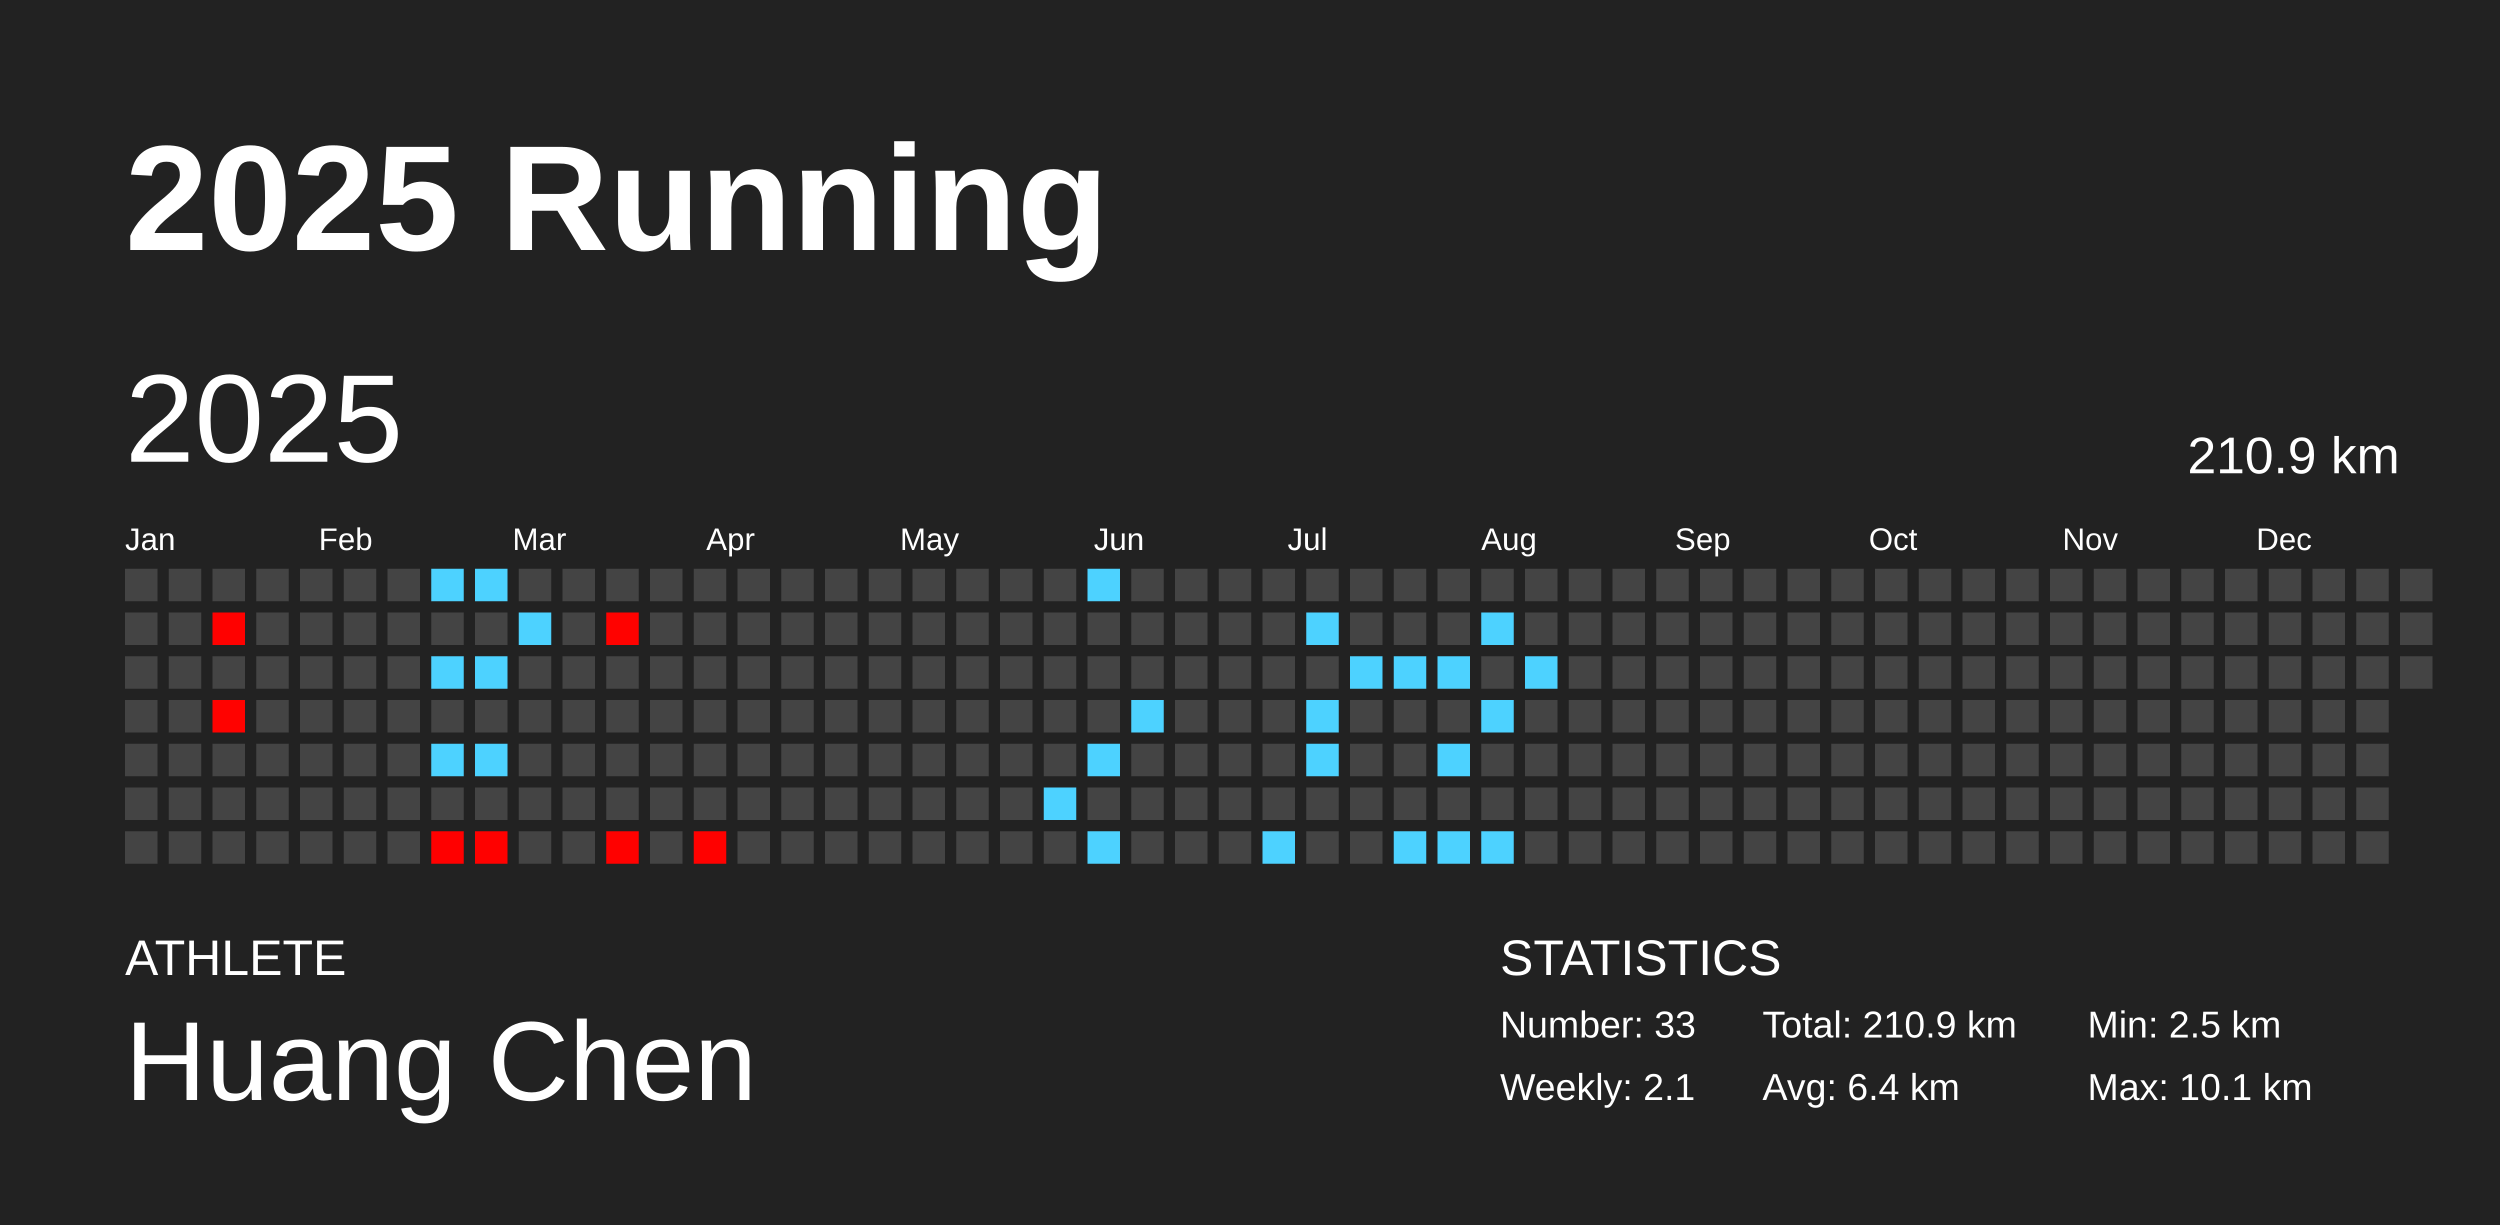
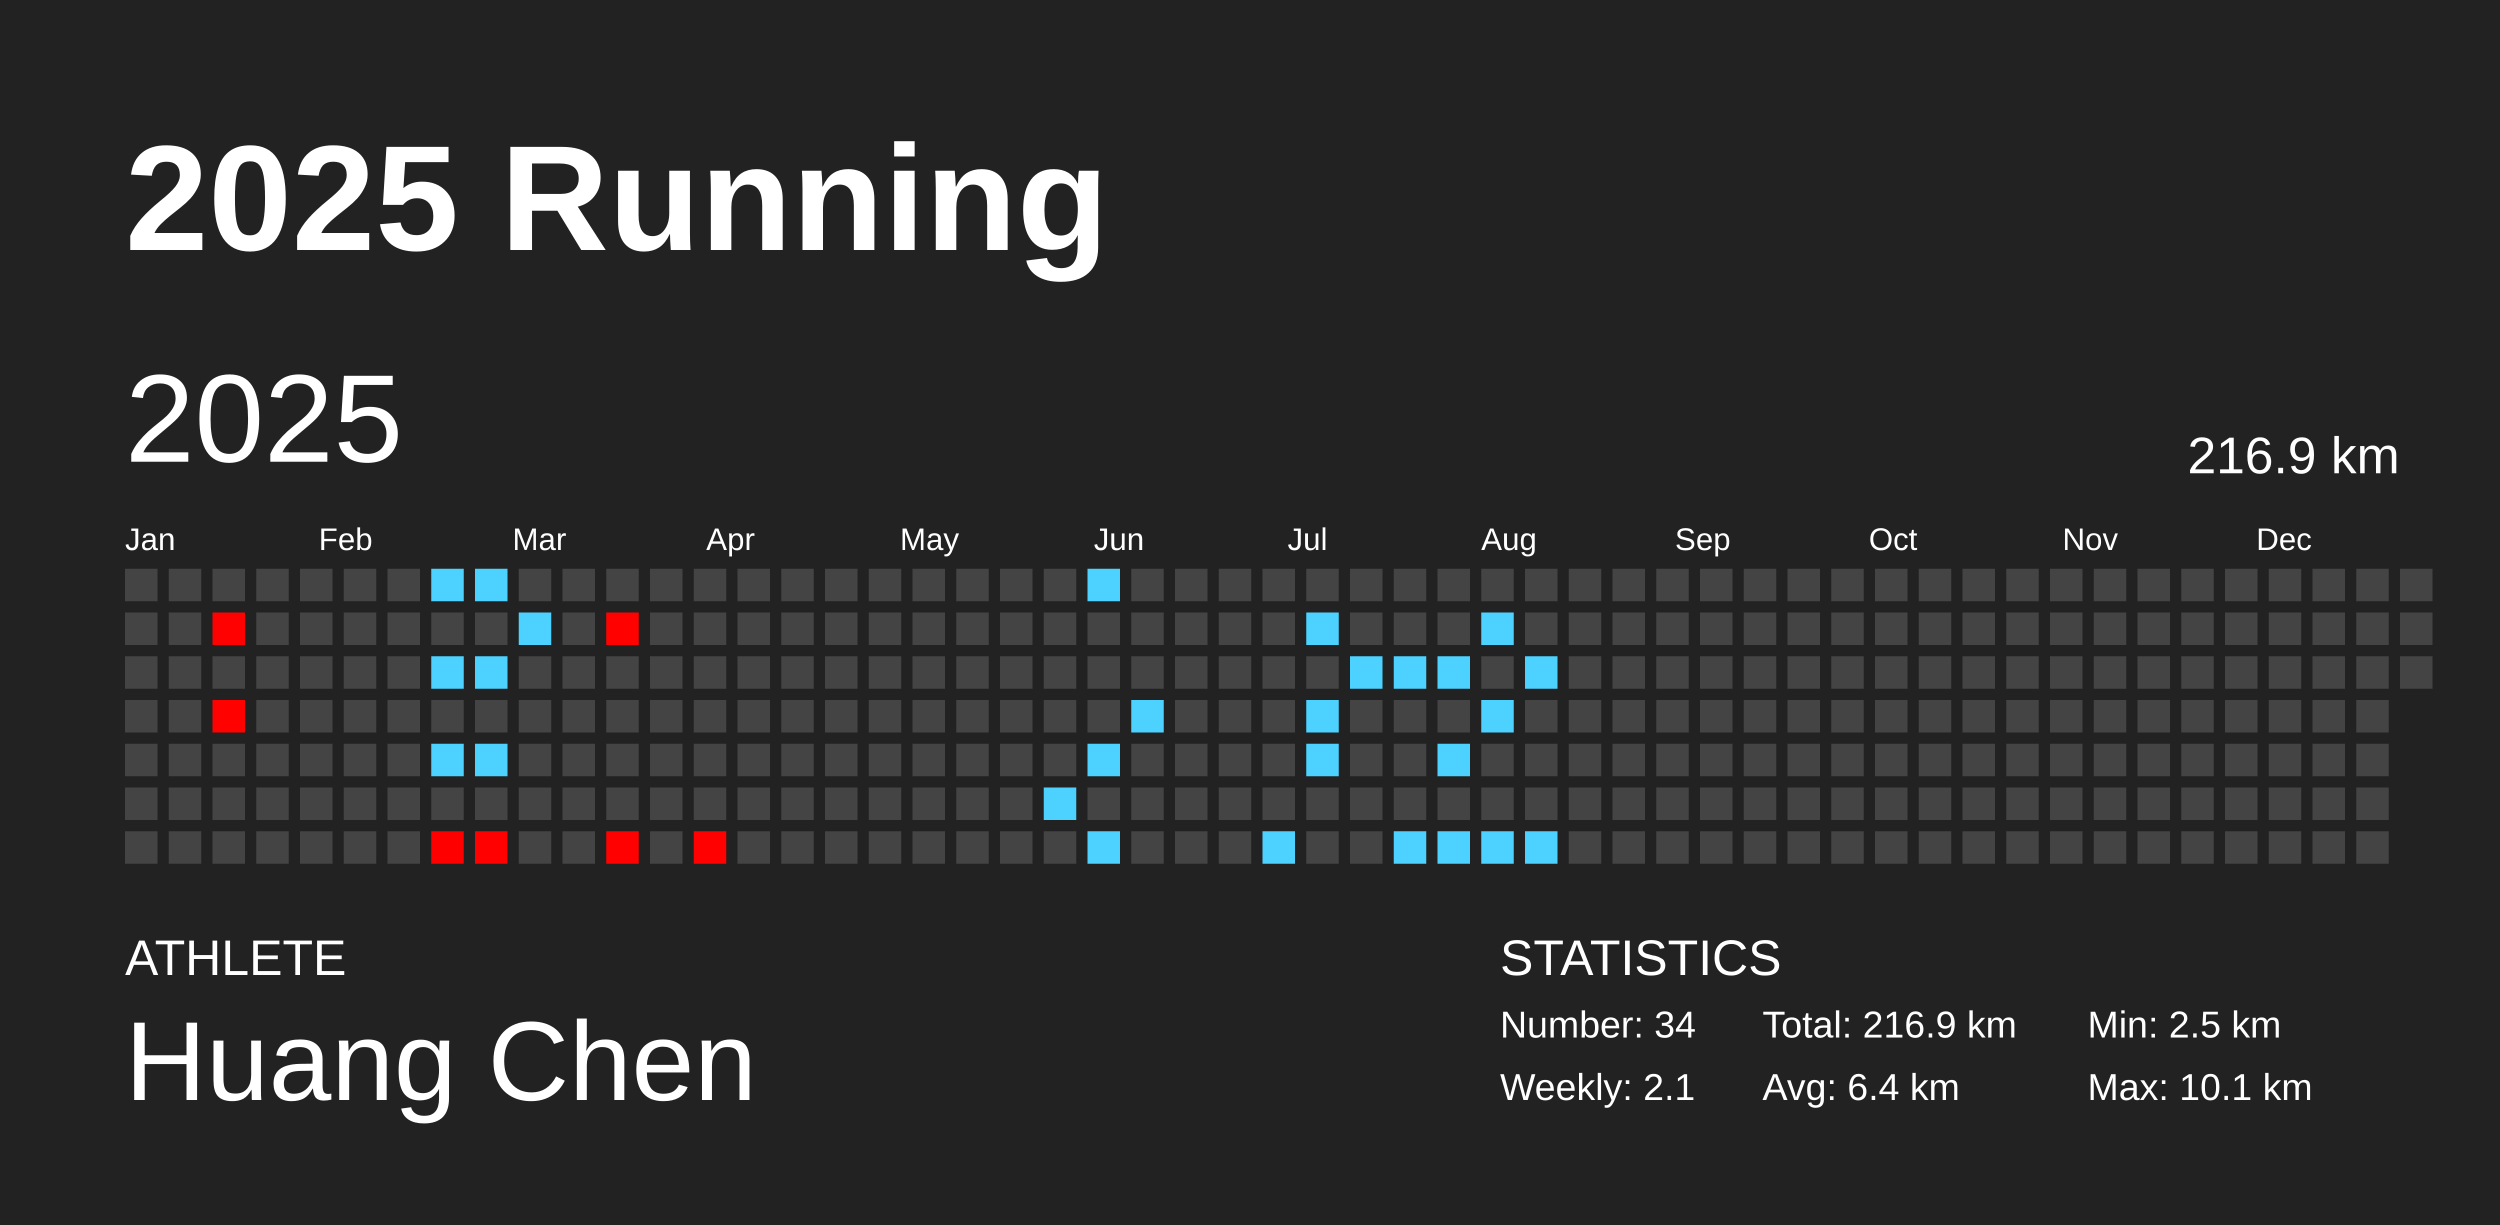
<svg xmlns="http://www.w3.org/2000/svg" baseProfile="full" height="98mm" version="1.1" viewBox="0,0,200,98" width="200mm">
  <defs />
  <rect fill="#222222" height="98" width="200" x="0" y="0" />
  <text fill="#FFFFFF" style="font-size:12px; font-family:Arial; font-weight:bold;" x="10" y="20">2025 Running</text>
  <text fill="#FFFFFF" style="font-size:4px; font-family:Arial" x="10" y="78">ATHLETE</text>
  <text fill="#FFFFFF" style="font-size:9px; font-family:Arial" x="10" y="88">Huang Chen</text>
  <text fill="#FFFFFF" style="font-size:4px; font-family:Arial" x="120" y="78">STATISTICS</text>
-   <text fill="#FFFFFF" style="font-size:3px; font-family:Arial" x="120" y="83">Number: 33</text>
+   <text fill="#FFFFFF" style="font-size:3px; font-family:Arial" x="120" y="83">Number: 34</text>
  <text fill="#FFFFFF" style="font-size:3px; font-family:Arial" x="120" y="88">Weekly: 2.1</text>
-   <text fill="#FFFFFF" style="font-size:3px; font-family:Arial" x="141" y="83">Total: 210.9 km</text>
+   <text fill="#FFFFFF" style="font-size:3px; font-family:Arial" x="141" y="83">Total: 216.9 km</text>
  <text fill="#FFFFFF" style="font-size:3px; font-family:Arial" x="141" y="88">Avg: 6.4 km</text>
  <text fill="#FFFFFF" style="font-size:3px; font-family:Arial" x="167" y="83">Min: 2.5 km</text>
  <text fill="#FFFFFF" style="font-size:3px; font-family:Arial" x="167" y="88">Max: 10.1 km</text>
  <text dominant-baseline="hanging" fill="#FFFFFF" style="font-size:10.0px; font-family:Arial;" x="10" y="30">2025</text>
-   <text dominant-baseline="hanging" fill="#FFFFFF" style="font-size:4.125px; font-family:Arial;" x="175" y="35">210.9 km</text>
+   <text dominant-baseline="hanging" fill="#FFFFFF" style="font-size:4.125px; font-family:Arial;" x="175" y="35">216.9 km</text>
  <text fill="#FFFFFF" style="font-size:2.5px; font-family:Arial" x="10.0" y="44">Jan</text>
  <text fill="#FFFFFF" style="font-size:2.5px; font-family:Arial" x="25.5" y="44">Feb</text>
  <text fill="#FFFFFF" style="font-size:2.5px; font-family:Arial" x="41.0" y="44">Mar</text>
  <text fill="#FFFFFF" style="font-size:2.5px; font-family:Arial" x="56.5" y="44">Apr</text>
  <text fill="#FFFFFF" style="font-size:2.5px; font-family:Arial" x="72.0" y="44">May</text>
  <text fill="#FFFFFF" style="font-size:2.5px; font-family:Arial" x="87.5" y="44">Jun</text>
  <text fill="#FFFFFF" style="font-size:2.5px; font-family:Arial" x="103.0" y="44">Jul</text>
  <text fill="#FFFFFF" style="font-size:2.5px; font-family:Arial" x="118.5" y="44">Aug</text>
  <text fill="#FFFFFF" style="font-size:2.5px; font-family:Arial" x="134.0" y="44">Sep</text>
  <text fill="#FFFFFF" style="font-size:2.5px; font-family:Arial" x="149.5" y="44">Oct</text>
  <text fill="#FFFFFF" style="font-size:2.5px; font-family:Arial" x="165.0" y="44">Nov</text>
  <text fill="#FFFFFF" style="font-size:2.5px; font-family:Arial" x="180.5" y="44">Dec</text>
  <rect fill="#444444" height="2.6" width="2.6" x="10.0" y="45.5" />
  <rect fill="#444444" height="2.6" width="2.6" x="10.0" y="49.0" />
  <rect fill="#444444" height="2.6" width="2.6" x="10.0" y="52.5" />
  <rect fill="#444444" height="2.6" width="2.6" x="10.0" y="56.0" />
  <rect fill="#444444" height="2.6" width="2.6" x="10.0" y="59.5" />
  <rect fill="#444444" height="2.6" width="2.6" x="10.0" y="63.0" />
  <rect fill="#444444" height="2.6" width="2.6" x="10.0" y="66.5" />
  <rect fill="#444444" height="2.6" width="2.6" x="13.5" y="45.5" />
  <rect fill="#444444" height="2.6" width="2.6" x="13.5" y="49.0" />
  <rect fill="#444444" height="2.6" width="2.6" x="13.5" y="52.5" />
  <rect fill="#444444" height="2.6" width="2.6" x="13.5" y="56.0" />
  <rect fill="#444444" height="2.6" width="2.6" x="13.5" y="59.5" />
  <rect fill="#444444" height="2.6" width="2.6" x="13.5" y="63.0" />
  <rect fill="#444444" height="2.6" width="2.6" x="13.5" y="66.5" />
  <rect fill="#444444" height="2.6" width="2.6" x="17.0" y="45.5" />
  <rect fill="#ff0100" height="2.6" width="2.6" x="17.0" y="49.0" />
  <rect fill="#444444" height="2.6" width="2.6" x="17.0" y="52.5" />
  <rect fill="#ff0200" height="2.6" width="2.6" x="17.0" y="56.0" />
  <rect fill="#444444" height="2.6" width="2.6" x="17.0" y="59.5" />
  <rect fill="#444444" height="2.6" width="2.6" x="17.0" y="63.0" />
  <rect fill="#444444" height="2.6" width="2.6" x="17.0" y="66.5" />
  <rect fill="#444444" height="2.6" width="2.6" x="20.5" y="45.5" />
  <rect fill="#444444" height="2.6" width="2.6" x="20.5" y="49.0" />
  <rect fill="#444444" height="2.6" width="2.6" x="20.5" y="52.5" />
  <rect fill="#444444" height="2.6" width="2.6" x="20.5" y="56.0" />
  <rect fill="#444444" height="2.6" width="2.6" x="20.5" y="59.5" />
  <rect fill="#444444" height="2.6" width="2.6" x="20.5" y="63.0" />
  <rect fill="#444444" height="2.6" width="2.6" x="20.5" y="66.5" />
  <rect fill="#444444" height="2.6" width="2.6" x="24.0" y="45.5" />
  <rect fill="#444444" height="2.6" width="2.6" x="24.0" y="49.0" />
  <rect fill="#444444" height="2.6" width="2.6" x="24.0" y="52.5" />
  <rect fill="#444444" height="2.6" width="2.6" x="24.0" y="56.0" />
  <rect fill="#444444" height="2.6" width="2.6" x="24.0" y="59.5" />
  <rect fill="#444444" height="2.6" width="2.6" x="24.0" y="63.0" />
  <rect fill="#444444" height="2.6" width="2.6" x="24.0" y="66.5" />
  <rect fill="#444444" height="2.6" width="2.6" x="27.5" y="45.5" />
  <rect fill="#444444" height="2.6" width="2.6" x="27.5" y="49.0" />
  <rect fill="#444444" height="2.6" width="2.6" x="27.5" y="52.5" />
  <rect fill="#444444" height="2.6" width="2.6" x="27.5" y="56.0" />
  <rect fill="#444444" height="2.6" width="2.6" x="27.5" y="59.5" />
  <rect fill="#444444" height="2.6" width="2.6" x="27.5" y="63.0" />
  <rect fill="#444444" height="2.6" width="2.6" x="27.5" y="66.5" />
  <rect fill="#444444" height="2.6" width="2.6" x="31.0" y="45.5" />
  <rect fill="#444444" height="2.6" width="2.6" x="31.0" y="49.0" />
  <rect fill="#444444" height="2.6" width="2.6" x="31.0" y="52.5" />
  <rect fill="#444444" height="2.6" width="2.6" x="31.0" y="56.0" />
  <rect fill="#444444" height="2.6" width="2.6" x="31.0" y="59.5" />
  <rect fill="#444444" height="2.6" width="2.6" x="31.0" y="63.0" />
  <rect fill="#444444" height="2.6" width="2.6" x="31.0" y="66.5" />
  <rect fill="#4dd2ff" height="2.6" width="2.6" x="34.5" y="45.5" />
  <rect fill="#444444" height="2.6" width="2.6" x="34.5" y="49.0" />
  <rect fill="#4dd2ff" height="2.6" width="2.6" x="34.5" y="52.5" />
  <rect fill="#444444" height="2.6" width="2.6" x="34.5" y="56.0" />
  <rect fill="#4dd2ff" height="2.6" width="2.6" x="34.5" y="59.5" />
  <rect fill="#444444" height="2.6" width="2.6" x="34.5" y="63.0" />
  <rect fill="#ff0000" height="2.6" width="2.6" x="34.5" y="66.5" />
  <rect fill="#4dd2ff" height="2.6" width="2.6" x="38.0" y="45.5" />
  <rect fill="#444444" height="2.6" width="2.6" x="38.0" y="49.0" />
  <rect fill="#4dd2ff" height="2.6" width="2.6" x="38.0" y="52.5" />
  <rect fill="#444444" height="2.6" width="2.6" x="38.0" y="56.0" />
  <rect fill="#4dd2ff" height="2.6" width="2.6" x="38.0" y="59.5" />
  <rect fill="#444444" height="2.6" width="2.6" x="38.0" y="63.0" />
  <rect fill="#ff0100" height="2.6" width="2.6" x="38.0" y="66.5" />
  <rect fill="#444444" height="2.6" width="2.6" x="41.5" y="45.5" />
  <rect fill="#4dd2ff" height="2.6" width="2.6" x="41.5" y="49.0" />
  <rect fill="#444444" height="2.6" width="2.6" x="41.5" y="52.5" />
  <rect fill="#444444" height="2.6" width="2.6" x="41.5" y="56.0" />
  <rect fill="#444444" height="2.6" width="2.6" x="41.5" y="59.5" />
  <rect fill="#444444" height="2.6" width="2.6" x="41.5" y="63.0" />
  <rect fill="#444444" height="2.6" width="2.6" x="41.5" y="66.5" />
  <rect fill="#444444" height="2.6" width="2.6" x="45.0" y="45.5" />
  <rect fill="#444444" height="2.6" width="2.6" x="45.0" y="49.0" />
  <rect fill="#444444" height="2.6" width="2.6" x="45.0" y="52.5" />
  <rect fill="#444444" height="2.6" width="2.6" x="45.0" y="56.0" />
  <rect fill="#444444" height="2.6" width="2.6" x="45.0" y="59.5" />
  <rect fill="#444444" height="2.6" width="2.6" x="45.0" y="63.0" />
  <rect fill="#444444" height="2.6" width="2.6" x="45.0" y="66.5" />
  <rect fill="#444444" height="2.6" width="2.6" x="48.5" y="45.5" />
  <rect fill="#ff0200" height="2.6" width="2.6" x="48.5" y="49.0" />
  <rect fill="#444444" height="2.6" width="2.6" x="48.5" y="52.5" />
  <rect fill="#444444" height="2.6" width="2.6" x="48.5" y="56.0" />
  <rect fill="#444444" height="2.6" width="2.6" x="48.5" y="59.5" />
  <rect fill="#444444" height="2.6" width="2.6" x="48.5" y="63.0" />
  <rect fill="#ff0100" height="2.6" width="2.6" x="48.5" y="66.5" />
  <rect fill="#444444" height="2.6" width="2.6" x="52.0" y="45.5" />
  <rect fill="#444444" height="2.6" width="2.6" x="52.0" y="49.0" />
  <rect fill="#444444" height="2.6" width="2.6" x="52.0" y="52.5" />
  <rect fill="#444444" height="2.6" width="2.6" x="52.0" y="56.0" />
  <rect fill="#444444" height="2.6" width="2.6" x="52.0" y="59.5" />
  <rect fill="#444444" height="2.6" width="2.6" x="52.0" y="63.0" />
  <rect fill="#444444" height="2.6" width="2.6" x="52.0" y="66.5" />
  <rect fill="#444444" height="2.6" width="2.6" x="55.5" y="45.5" />
  <rect fill="#444444" height="2.6" width="2.6" x="55.5" y="49.0" />
  <rect fill="#444444" height="2.6" width="2.6" x="55.5" y="52.5" />
  <rect fill="#444444" height="2.6" width="2.6" x="55.5" y="56.0" />
  <rect fill="#444444" height="2.6" width="2.6" x="55.5" y="59.5" />
  <rect fill="#444444" height="2.6" width="2.6" x="55.5" y="63.0" />
  <rect fill="#ff0100" height="2.6" width="2.6" x="55.5" y="66.5" />
  <rect fill="#444444" height="2.6" width="2.6" x="59.0" y="45.5" />
  <rect fill="#444444" height="2.6" width="2.6" x="59.0" y="49.0" />
  <rect fill="#444444" height="2.6" width="2.6" x="59.0" y="52.5" />
  <rect fill="#444444" height="2.6" width="2.6" x="59.0" y="56.0" />
  <rect fill="#444444" height="2.6" width="2.6" x="59.0" y="59.5" />
  <rect fill="#444444" height="2.6" width="2.6" x="59.0" y="63.0" />
  <rect fill="#444444" height="2.6" width="2.6" x="59.0" y="66.5" />
  <rect fill="#444444" height="2.6" width="2.6" x="62.5" y="45.5" />
  <rect fill="#444444" height="2.6" width="2.6" x="62.5" y="49.0" />
  <rect fill="#444444" height="2.6" width="2.6" x="62.5" y="52.5" />
  <rect fill="#444444" height="2.6" width="2.6" x="62.5" y="56.0" />
  <rect fill="#444444" height="2.6" width="2.6" x="62.5" y="59.5" />
  <rect fill="#444444" height="2.6" width="2.6" x="62.5" y="63.0" />
  <rect fill="#444444" height="2.6" width="2.6" x="62.5" y="66.5" />
  <rect fill="#444444" height="2.6" width="2.6" x="66.0" y="45.5" />
  <rect fill="#444444" height="2.6" width="2.6" x="66.0" y="49.0" />
  <rect fill="#444444" height="2.6" width="2.6" x="66.0" y="52.5" />
  <rect fill="#444444" height="2.6" width="2.6" x="66.0" y="56.0" />
  <rect fill="#444444" height="2.6" width="2.6" x="66.0" y="59.5" />
  <rect fill="#444444" height="2.6" width="2.6" x="66.0" y="63.0" />
  <rect fill="#444444" height="2.6" width="2.6" x="66.0" y="66.5" />
  <rect fill="#444444" height="2.6" width="2.6" x="69.5" y="45.5" />
  <rect fill="#444444" height="2.6" width="2.6" x="69.5" y="49.0" />
  <rect fill="#444444" height="2.6" width="2.6" x="69.5" y="52.5" />
  <rect fill="#444444" height="2.6" width="2.6" x="69.5" y="56.0" />
  <rect fill="#444444" height="2.6" width="2.6" x="69.5" y="59.5" />
  <rect fill="#444444" height="2.6" width="2.6" x="69.5" y="63.0" />
  <rect fill="#444444" height="2.6" width="2.6" x="69.5" y="66.5" />
  <rect fill="#444444" height="2.6" width="2.6" x="73.0" y="45.5" />
  <rect fill="#444444" height="2.6" width="2.6" x="73.0" y="49.0" />
  <rect fill="#444444" height="2.6" width="2.6" x="73.0" y="52.5" />
  <rect fill="#444444" height="2.6" width="2.6" x="73.0" y="56.0" />
  <rect fill="#444444" height="2.6" width="2.6" x="73.0" y="59.5" />
  <rect fill="#444444" height="2.6" width="2.6" x="73.0" y="63.0" />
  <rect fill="#444444" height="2.6" width="2.6" x="73.0" y="66.5" />
  <rect fill="#444444" height="2.6" width="2.6" x="76.5" y="45.5" />
  <rect fill="#444444" height="2.6" width="2.6" x="76.5" y="49.0" />
  <rect fill="#444444" height="2.6" width="2.6" x="76.5" y="52.5" />
  <rect fill="#444444" height="2.6" width="2.6" x="76.5" y="56.0" />
  <rect fill="#444444" height="2.6" width="2.6" x="76.5" y="59.5" />
  <rect fill="#444444" height="2.6" width="2.6" x="76.5" y="63.0" />
  <rect fill="#444444" height="2.6" width="2.6" x="76.5" y="66.5" />
  <rect fill="#444444" height="2.6" width="2.6" x="80.0" y="45.5" />
  <rect fill="#444444" height="2.6" width="2.6" x="80.0" y="49.0" />
  <rect fill="#444444" height="2.6" width="2.6" x="80.0" y="52.5" />
  <rect fill="#444444" height="2.6" width="2.6" x="80.0" y="56.0" />
  <rect fill="#444444" height="2.6" width="2.6" x="80.0" y="59.5" />
  <rect fill="#444444" height="2.6" width="2.6" x="80.0" y="63.0" />
  <rect fill="#444444" height="2.6" width="2.6" x="80.0" y="66.5" />
  <rect fill="#444444" height="2.6" width="2.6" x="83.5" y="45.5" />
  <rect fill="#444444" height="2.6" width="2.6" x="83.5" y="49.0" />
  <rect fill="#444444" height="2.6" width="2.6" x="83.5" y="52.5" />
  <rect fill="#444444" height="2.6" width="2.6" x="83.5" y="56.0" />
  <rect fill="#444444" height="2.6" width="2.6" x="83.5" y="59.5" />
  <rect fill="#4dd2ff" height="2.6" width="2.6" x="83.5" y="63.0" />
  <rect fill="#444444" height="2.6" width="2.6" x="83.5" y="66.5" />
  <rect fill="#4dd2ff" height="2.6" width="2.6" x="87.0" y="45.5" />
  <rect fill="#444444" height="2.6" width="2.6" x="87.0" y="49.0" />
  <rect fill="#444444" height="2.6" width="2.6" x="87.0" y="52.5" />
  <rect fill="#444444" height="2.6" width="2.6" x="87.0" y="56.0" />
  <rect fill="#4dd2ff" height="2.6" width="2.6" x="87.0" y="59.5" />
  <rect fill="#444444" height="2.6" width="2.6" x="87.0" y="63.0" />
  <rect fill="#4dd2ff" height="2.6" width="2.6" x="87.0" y="66.5" />
  <rect fill="#444444" height="2.6" width="2.6" x="90.5" y="45.5" />
  <rect fill="#444444" height="2.6" width="2.6" x="90.5" y="49.0" />
  <rect fill="#444444" height="2.6" width="2.6" x="90.5" y="52.5" />
  <rect fill="#4dd2ff" height="2.6" width="2.6" x="90.5" y="56.0" />
  <rect fill="#444444" height="2.6" width="2.6" x="90.5" y="59.5" />
  <rect fill="#444444" height="2.6" width="2.6" x="90.5" y="63.0" />
  <rect fill="#444444" height="2.6" width="2.6" x="90.5" y="66.5" />
  <rect fill="#444444" height="2.6" width="2.6" x="94.0" y="45.5" />
  <rect fill="#444444" height="2.6" width="2.6" x="94.0" y="49.0" />
  <rect fill="#444444" height="2.6" width="2.6" x="94.0" y="52.5" />
  <rect fill="#444444" height="2.6" width="2.6" x="94.0" y="56.0" />
  <rect fill="#444444" height="2.6" width="2.6" x="94.0" y="59.5" />
  <rect fill="#444444" height="2.6" width="2.6" x="94.0" y="63.0" />
  <rect fill="#444444" height="2.6" width="2.6" x="94.0" y="66.5" />
  <rect fill="#444444" height="2.6" width="2.6" x="97.5" y="45.5" />
  <rect fill="#444444" height="2.6" width="2.6" x="97.5" y="49.0" />
  <rect fill="#444444" height="2.6" width="2.6" x="97.5" y="52.5" />
  <rect fill="#444444" height="2.6" width="2.6" x="97.5" y="56.0" />
  <rect fill="#444444" height="2.6" width="2.6" x="97.5" y="59.5" />
  <rect fill="#444444" height="2.6" width="2.6" x="97.5" y="63.0" />
  <rect fill="#444444" height="2.6" width="2.6" x="97.5" y="66.5" />
  <rect fill="#444444" height="2.6" width="2.6" x="101.0" y="45.5" />
  <rect fill="#444444" height="2.6" width="2.6" x="101.0" y="49.0" />
  <rect fill="#444444" height="2.6" width="2.6" x="101.0" y="52.5" />
  <rect fill="#444444" height="2.6" width="2.6" x="101.0" y="56.0" />
  <rect fill="#444444" height="2.6" width="2.6" x="101.0" y="59.5" />
  <rect fill="#444444" height="2.6" width="2.6" x="101.0" y="63.0" />
  <rect fill="#4dd2ff" height="2.6" width="2.6" x="101.0" y="66.5" />
  <rect fill="#444444" height="2.6" width="2.6" x="104.5" y="45.5" />
  <rect fill="#4dd2ff" height="2.6" width="2.6" x="104.5" y="49.0" />
  <rect fill="#444444" height="2.6" width="2.6" x="104.5" y="52.5" />
  <rect fill="#4dd2ff" height="2.6" width="2.6" x="104.5" y="56.0" />
  <rect fill="#4dd2ff" height="2.6" width="2.6" x="104.5" y="59.5" />
  <rect fill="#444444" height="2.6" width="2.6" x="104.5" y="63.0" />
  <rect fill="#444444" height="2.6" width="2.6" x="104.5" y="66.5" />
  <rect fill="#444444" height="2.6" width="2.6" x="108.0" y="45.5" />
  <rect fill="#444444" height="2.6" width="2.6" x="108.0" y="49.0" />
  <rect fill="#4dd2ff" height="2.6" width="2.6" x="108.0" y="52.5" />
  <rect fill="#444444" height="2.6" width="2.6" x="108.0" y="56.0" />
  <rect fill="#444444" height="2.6" width="2.6" x="108.0" y="59.5" />
  <rect fill="#444444" height="2.6" width="2.6" x="108.0" y="63.0" />
  <rect fill="#444444" height="2.6" width="2.6" x="108.0" y="66.5" />
  <rect fill="#444444" height="2.6" width="2.6" x="111.5" y="45.5" />
  <rect fill="#444444" height="2.6" width="2.6" x="111.5" y="49.0" />
  <rect fill="#4dd2ff" height="2.6" width="2.6" x="111.5" y="52.5" />
  <rect fill="#444444" height="2.6" width="2.6" x="111.5" y="56.0" />
  <rect fill="#444444" height="2.6" width="2.6" x="111.5" y="59.5" />
  <rect fill="#444444" height="2.6" width="2.6" x="111.5" y="63.0" />
  <rect fill="#4dd2ff" height="2.6" width="2.6" x="111.5" y="66.5" />
  <rect fill="#444444" height="2.6" width="2.6" x="115.0" y="45.5" />
  <rect fill="#444444" height="2.6" width="2.6" x="115.0" y="49.0" />
  <rect fill="#4dd2ff" height="2.6" width="2.6" x="115.0" y="52.5" />
  <rect fill="#444444" height="2.6" width="2.6" x="115.0" y="56.0" />
  <rect fill="#4dd2ff" height="2.6" width="2.6" x="115.0" y="59.5" />
  <rect fill="#444444" height="2.6" width="2.6" x="115.0" y="63.0" />
  <rect fill="#4dd2ff" height="2.6" width="2.6" x="115.0" y="66.5" />
  <rect fill="#444444" height="2.6" width="2.6" x="118.5" y="45.5" />
  <rect fill="#4dd2ff" height="2.6" width="2.6" x="118.5" y="49.0" />
  <rect fill="#444444" height="2.6" width="2.6" x="118.5" y="52.5" />
  <rect fill="#4dd2ff" height="2.6" width="2.6" x="118.5" y="56.0" />
  <rect fill="#444444" height="2.6" width="2.6" x="118.5" y="59.5" />
  <rect fill="#444444" height="2.6" width="2.6" x="118.5" y="63.0" />
  <rect fill="#4dd2ff" height="2.6" width="2.6" x="118.5" y="66.5" />
  <rect fill="#444444" height="2.6" width="2.6" x="122.0" y="45.5" />
  <rect fill="#444444" height="2.6" width="2.6" x="122.0" y="49.0" />
  <rect fill="#4dd2ff" height="2.6" width="2.6" x="122.0" y="52.5" />
  <rect fill="#444444" height="2.6" width="2.6" x="122.0" y="56.0" />
  <rect fill="#444444" height="2.6" width="2.6" x="122.0" y="59.5" />
  <rect fill="#444444" height="2.6" width="2.6" x="122.0" y="63.0" />
-   <rect fill="#444444" height="2.6" width="2.6" x="122.0" y="66.5" />
+   <rect fill="#4dd2ff" height="2.6" width="2.6" x="122.0" y="66.5" />
  <rect fill="#444444" height="2.6" width="2.6" x="125.5" y="45.5" />
  <rect fill="#444444" height="2.6" width="2.6" x="125.5" y="49.0" />
  <rect fill="#444444" height="2.6" width="2.6" x="125.5" y="52.5" />
  <rect fill="#444444" height="2.6" width="2.6" x="125.5" y="56.0" />
  <rect fill="#444444" height="2.6" width="2.6" x="125.5" y="59.5" />
  <rect fill="#444444" height="2.6" width="2.6" x="125.5" y="63.0" />
  <rect fill="#444444" height="2.6" width="2.6" x="125.5" y="66.5" />
  <rect fill="#444444" height="2.6" width="2.6" x="129.0" y="45.5" />
  <rect fill="#444444" height="2.6" width="2.6" x="129.0" y="49.0" />
  <rect fill="#444444" height="2.6" width="2.6" x="129.0" y="52.5" />
  <rect fill="#444444" height="2.6" width="2.6" x="129.0" y="56.0" />
  <rect fill="#444444" height="2.6" width="2.6" x="129.0" y="59.5" />
  <rect fill="#444444" height="2.6" width="2.6" x="129.0" y="63.0" />
  <rect fill="#444444" height="2.6" width="2.6" x="129.0" y="66.5" />
  <rect fill="#444444" height="2.6" width="2.6" x="132.5" y="45.5" />
  <rect fill="#444444" height="2.6" width="2.6" x="132.5" y="49.0" />
  <rect fill="#444444" height="2.6" width="2.6" x="132.5" y="52.5" />
  <rect fill="#444444" height="2.6" width="2.6" x="132.5" y="56.0" />
  <rect fill="#444444" height="2.6" width="2.6" x="132.5" y="59.5" />
  <rect fill="#444444" height="2.6" width="2.6" x="132.5" y="63.0" />
  <rect fill="#444444" height="2.6" width="2.6" x="132.5" y="66.5" />
  <rect fill="#444444" height="2.6" width="2.6" x="136.0" y="45.5" />
  <rect fill="#444444" height="2.6" width="2.6" x="136.0" y="49.0" />
  <rect fill="#444444" height="2.6" width="2.6" x="136.0" y="52.5" />
  <rect fill="#444444" height="2.6" width="2.6" x="136.0" y="56.0" />
  <rect fill="#444444" height="2.6" width="2.6" x="136.0" y="59.5" />
  <rect fill="#444444" height="2.6" width="2.6" x="136.0" y="63.0" />
  <rect fill="#444444" height="2.6" width="2.6" x="136.0" y="66.5" />
  <rect fill="#444444" height="2.6" width="2.6" x="139.5" y="45.5" />
  <rect fill="#444444" height="2.6" width="2.6" x="139.5" y="49.0" />
  <rect fill="#444444" height="2.6" width="2.6" x="139.5" y="52.5" />
  <rect fill="#444444" height="2.6" width="2.6" x="139.5" y="56.0" />
  <rect fill="#444444" height="2.6" width="2.6" x="139.5" y="59.5" />
  <rect fill="#444444" height="2.6" width="2.6" x="139.5" y="63.0" />
  <rect fill="#444444" height="2.6" width="2.6" x="139.5" y="66.5" />
  <rect fill="#444444" height="2.6" width="2.6" x="143.0" y="45.5" />
  <rect fill="#444444" height="2.6" width="2.6" x="143.0" y="49.0" />
  <rect fill="#444444" height="2.6" width="2.6" x="143.0" y="52.5" />
  <rect fill="#444444" height="2.6" width="2.6" x="143.0" y="56.0" />
  <rect fill="#444444" height="2.6" width="2.6" x="143.0" y="59.5" />
  <rect fill="#444444" height="2.6" width="2.6" x="143.0" y="63.0" />
  <rect fill="#444444" height="2.6" width="2.6" x="143.0" y="66.5" />
  <rect fill="#444444" height="2.6" width="2.6" x="146.5" y="45.5" />
  <rect fill="#444444" height="2.6" width="2.6" x="146.5" y="49.0" />
  <rect fill="#444444" height="2.6" width="2.6" x="146.5" y="52.5" />
  <rect fill="#444444" height="2.6" width="2.6" x="146.5" y="56.0" />
  <rect fill="#444444" height="2.6" width="2.6" x="146.5" y="59.5" />
  <rect fill="#444444" height="2.6" width="2.6" x="146.5" y="63.0" />
  <rect fill="#444444" height="2.6" width="2.6" x="146.5" y="66.5" />
  <rect fill="#444444" height="2.6" width="2.6" x="150.0" y="45.5" />
  <rect fill="#444444" height="2.6" width="2.6" x="150.0" y="49.0" />
  <rect fill="#444444" height="2.6" width="2.6" x="150.0" y="52.5" />
  <rect fill="#444444" height="2.6" width="2.6" x="150.0" y="56.0" />
  <rect fill="#444444" height="2.6" width="2.6" x="150.0" y="59.5" />
  <rect fill="#444444" height="2.6" width="2.6" x="150.0" y="63.0" />
  <rect fill="#444444" height="2.6" width="2.6" x="150.0" y="66.5" />
  <rect fill="#444444" height="2.6" width="2.6" x="153.5" y="45.5" />
  <rect fill="#444444" height="2.6" width="2.6" x="153.5" y="49.0" />
  <rect fill="#444444" height="2.6" width="2.6" x="153.5" y="52.5" />
  <rect fill="#444444" height="2.6" width="2.6" x="153.5" y="56.0" />
  <rect fill="#444444" height="2.6" width="2.6" x="153.5" y="59.5" />
  <rect fill="#444444" height="2.6" width="2.6" x="153.5" y="63.0" />
  <rect fill="#444444" height="2.6" width="2.6" x="153.5" y="66.5" />
  <rect fill="#444444" height="2.6" width="2.6" x="157.0" y="45.5" />
  <rect fill="#444444" height="2.6" width="2.6" x="157.0" y="49.0" />
  <rect fill="#444444" height="2.6" width="2.6" x="157.0" y="52.5" />
  <rect fill="#444444" height="2.6" width="2.6" x="157.0" y="56.0" />
  <rect fill="#444444" height="2.6" width="2.6" x="157.0" y="59.5" />
  <rect fill="#444444" height="2.6" width="2.6" x="157.0" y="63.0" />
  <rect fill="#444444" height="2.6" width="2.6" x="157.0" y="66.5" />
  <rect fill="#444444" height="2.6" width="2.6" x="160.5" y="45.5" />
  <rect fill="#444444" height="2.6" width="2.6" x="160.5" y="49.0" />
  <rect fill="#444444" height="2.6" width="2.6" x="160.5" y="52.5" />
  <rect fill="#444444" height="2.6" width="2.6" x="160.5" y="56.0" />
  <rect fill="#444444" height="2.6" width="2.6" x="160.5" y="59.5" />
  <rect fill="#444444" height="2.6" width="2.6" x="160.5" y="63.0" />
  <rect fill="#444444" height="2.6" width="2.6" x="160.5" y="66.5" />
  <rect fill="#444444" height="2.6" width="2.6" x="164.0" y="45.5" />
  <rect fill="#444444" height="2.6" width="2.6" x="164.0" y="49.0" />
  <rect fill="#444444" height="2.6" width="2.6" x="164.0" y="52.5" />
  <rect fill="#444444" height="2.6" width="2.6" x="164.0" y="56.0" />
  <rect fill="#444444" height="2.6" width="2.6" x="164.0" y="59.5" />
  <rect fill="#444444" height="2.6" width="2.6" x="164.0" y="63.0" />
  <rect fill="#444444" height="2.6" width="2.6" x="164.0" y="66.5" />
  <rect fill="#444444" height="2.6" width="2.6" x="167.5" y="45.5" />
  <rect fill="#444444" height="2.6" width="2.6" x="167.5" y="49.0" />
  <rect fill="#444444" height="2.6" width="2.6" x="167.5" y="52.5" />
  <rect fill="#444444" height="2.6" width="2.6" x="167.5" y="56.0" />
  <rect fill="#444444" height="2.6" width="2.6" x="167.5" y="59.5" />
  <rect fill="#444444" height="2.6" width="2.6" x="167.5" y="63.0" />
  <rect fill="#444444" height="2.6" width="2.6" x="167.5" y="66.5" />
  <rect fill="#444444" height="2.6" width="2.6" x="171.0" y="45.5" />
  <rect fill="#444444" height="2.6" width="2.6" x="171.0" y="49.0" />
  <rect fill="#444444" height="2.6" width="2.6" x="171.0" y="52.5" />
  <rect fill="#444444" height="2.6" width="2.6" x="171.0" y="56.0" />
  <rect fill="#444444" height="2.6" width="2.6" x="171.0" y="59.5" />
  <rect fill="#444444" height="2.6" width="2.6" x="171.0" y="63.0" />
  <rect fill="#444444" height="2.6" width="2.6" x="171.0" y="66.5" />
  <rect fill="#444444" height="2.6" width="2.6" x="174.5" y="45.5" />
  <rect fill="#444444" height="2.6" width="2.6" x="174.5" y="49.0" />
  <rect fill="#444444" height="2.6" width="2.6" x="174.5" y="52.5" />
  <rect fill="#444444" height="2.6" width="2.6" x="174.5" y="56.0" />
  <rect fill="#444444" height="2.6" width="2.6" x="174.5" y="59.5" />
  <rect fill="#444444" height="2.6" width="2.6" x="174.5" y="63.0" />
  <rect fill="#444444" height="2.6" width="2.6" x="174.5" y="66.5" />
  <rect fill="#444444" height="2.6" width="2.6" x="178.0" y="45.5" />
  <rect fill="#444444" height="2.6" width="2.6" x="178.0" y="49.0" />
  <rect fill="#444444" height="2.6" width="2.6" x="178.0" y="52.5" />
  <rect fill="#444444" height="2.6" width="2.6" x="178.0" y="56.0" />
  <rect fill="#444444" height="2.6" width="2.6" x="178.0" y="59.5" />
  <rect fill="#444444" height="2.6" width="2.6" x="178.0" y="63.0" />
  <rect fill="#444444" height="2.6" width="2.6" x="178.0" y="66.5" />
  <rect fill="#444444" height="2.6" width="2.6" x="181.5" y="45.5" />
  <rect fill="#444444" height="2.6" width="2.6" x="181.5" y="49.0" />
  <rect fill="#444444" height="2.6" width="2.6" x="181.5" y="52.5" />
  <rect fill="#444444" height="2.6" width="2.6" x="181.5" y="56.0" />
  <rect fill="#444444" height="2.6" width="2.6" x="181.5" y="59.5" />
  <rect fill="#444444" height="2.6" width="2.6" x="181.5" y="63.0" />
  <rect fill="#444444" height="2.6" width="2.6" x="181.5" y="66.5" />
  <rect fill="#444444" height="2.6" width="2.6" x="185.0" y="45.5" />
  <rect fill="#444444" height="2.6" width="2.6" x="185.0" y="49.0" />
  <rect fill="#444444" height="2.6" width="2.6" x="185.0" y="52.5" />
  <rect fill="#444444" height="2.6" width="2.6" x="185.0" y="56.0" />
  <rect fill="#444444" height="2.6" width="2.6" x="185.0" y="59.5" />
  <rect fill="#444444" height="2.6" width="2.6" x="185.0" y="63.0" />
  <rect fill="#444444" height="2.6" width="2.6" x="185.0" y="66.5" />
  <rect fill="#444444" height="2.6" width="2.6" x="188.5" y="45.5" />
  <rect fill="#444444" height="2.6" width="2.6" x="188.5" y="49.0" />
  <rect fill="#444444" height="2.6" width="2.6" x="188.5" y="52.5" />
  <rect fill="#444444" height="2.6" width="2.6" x="188.5" y="56.0" />
  <rect fill="#444444" height="2.6" width="2.6" x="188.5" y="59.5" />
  <rect fill="#444444" height="2.6" width="2.6" x="188.5" y="63.0" />
  <rect fill="#444444" height="2.6" width="2.6" x="188.5" y="66.5" />
  <rect fill="#444444" height="2.6" width="2.6" x="192.0" y="45.5" />
  <rect fill="#444444" height="2.6" width="2.6" x="192.0" y="49.0" />
  <rect fill="#444444" height="2.6" width="2.6" x="192.0" y="52.5" />
</svg>
